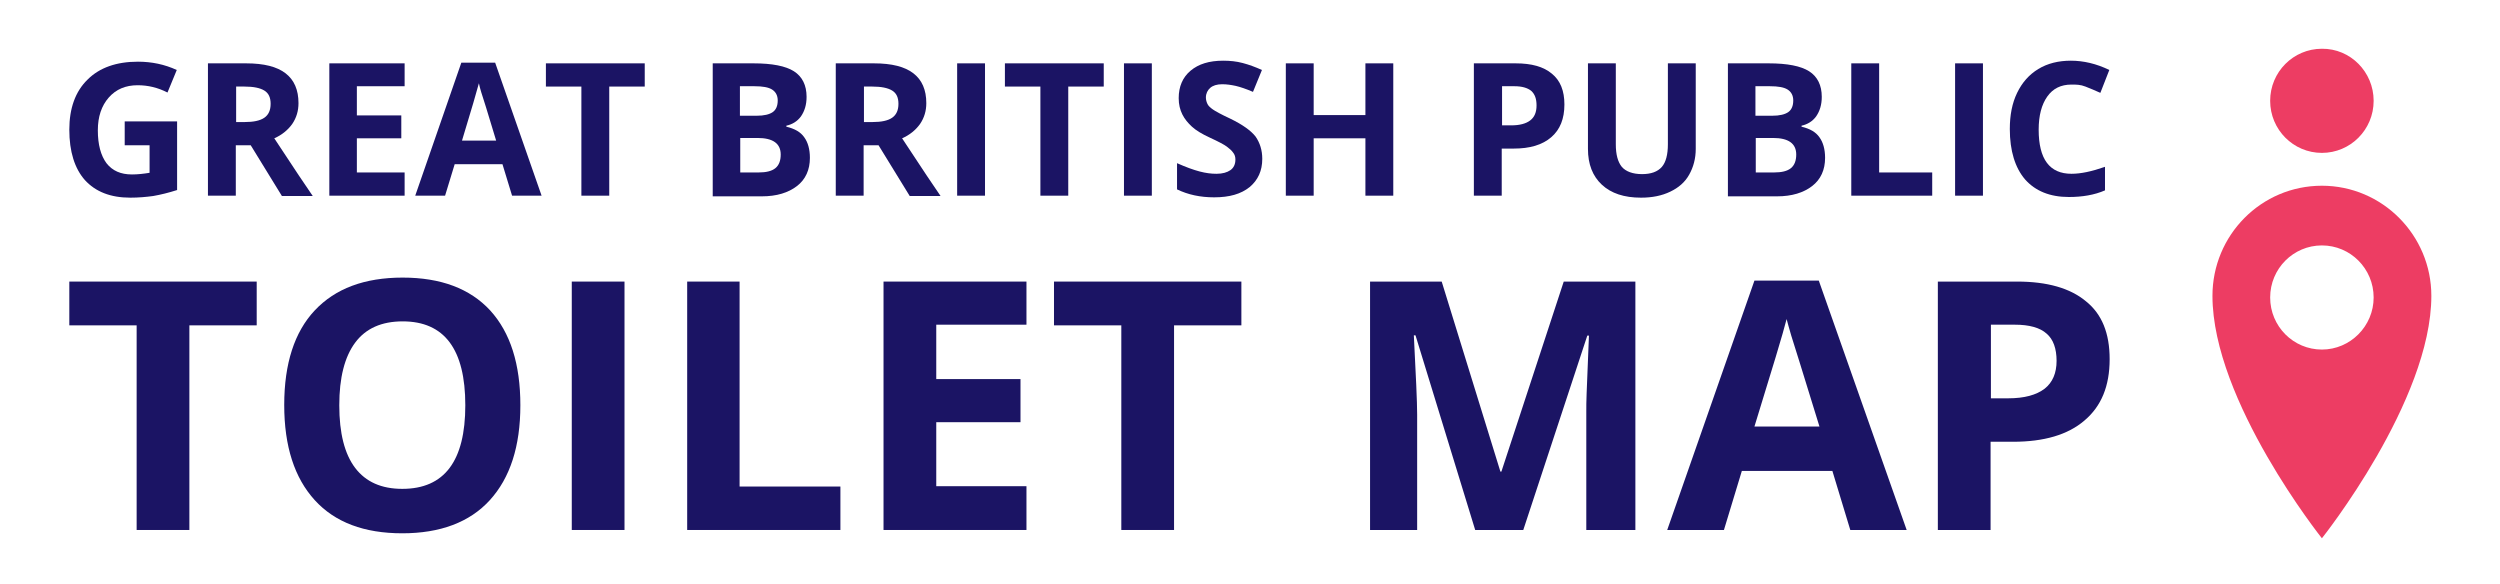
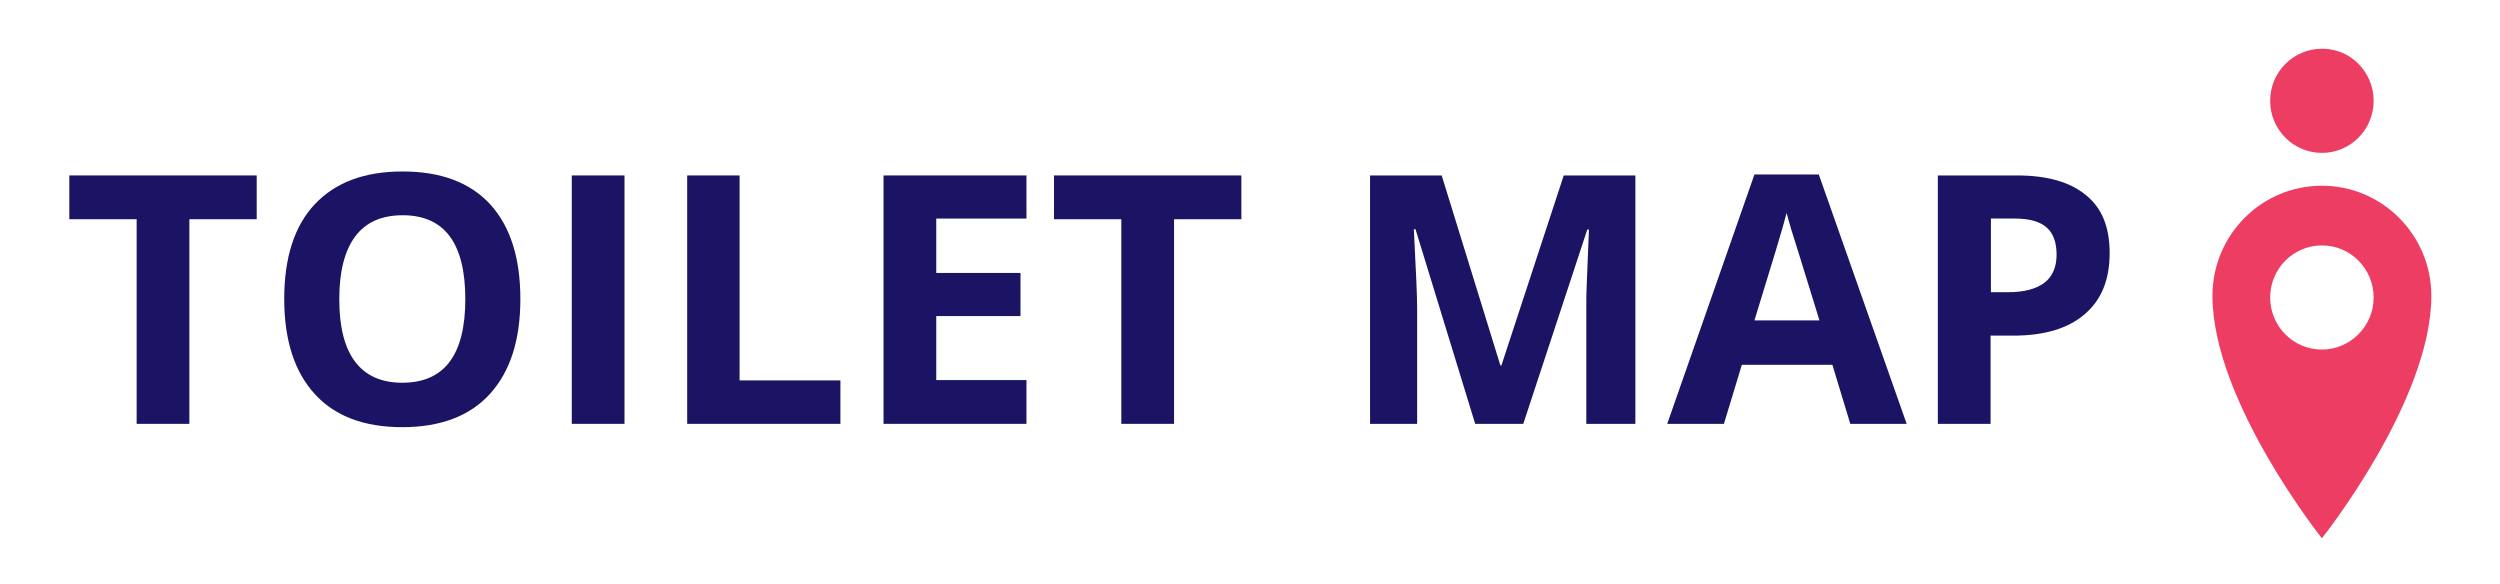
- <svg xmlns="http://www.w3.org/2000/svg" enable-background="new 0 0 753.8 175.9" version="1.1" viewBox="0 0 753.8 175.9" xml:space="preserve">
-   <style type="text/css">
+ <svg xmlns="http://www.w3.org/2000/svg" enable-background="new 0 0 753.8 175.9" version="1.1" viewBox="0 0 753.8 175.9" xml:space="preserve" id="svg29">
+   <defs id="defs29" />
+   <style type="text/css" id="style1">
    .st0{fill:#ED3D63;}
    .st1{fill:#1B1464;}
  </style>
-   <path class="st0" d="m700.1 56c-18.3 0-33 14.9-33 33.2 0 31.7 33 73.1 33 73.1s33-41.4 33-73.1c0-18.3-14.8-33.2-33-33.2zm0 49.4c-8.6 0-15.6-7-15.6-15.7s7-15.7 15.6-15.7 15.6 7 15.6 15.7c0 8.6-7 15.7-15.6 15.7z" />
-   <path class="st0" d="m715.7 30.4c0 8.7-7 15.7-15.6 15.7s-15.6-7-15.6-15.7 7-15.7 15.6-15.7c8.6-0.1 15.6 7 15.6 15.7z" />
-   <path class="st1" d="m37.7 36.6h15.7v20.7c-2.5 0.8-4.9 1.4-7.2 1.8-2.2 0.3-4.5 0.5-6.9 0.5-6 0-10.5-1.8-13.7-5.3-3.1-3.5-4.7-8.6-4.7-15.2 0-6.4 1.8-11.5 5.5-15.1 3.6-3.6 8.7-5.4 15.2-5.4 4.1 0 8 0.8 11.7 2.5l-2.8 6.8c-2.9-1.5-5.9-2.2-9-2.2-3.6 0-6.5 1.2-8.7 3.7s-3.3 5.8-3.3 9.9c0 4.3 0.9 7.6 2.6 9.9 1.8 2.3 4.3 3.4 7.7 3.4 1.7 0 3.5-0.2 5.3-0.5v-8.3h-7.5v-7.2z" />
-   <path class="st1" d="m71.1 43.7v15.3h-8.4v-39.9h11.5c5.4 0 9.3 1 11.9 3s3.9 5 3.9 9c0 2.3-0.6 4.4-1.9 6.3-1.3 1.8-3.1 3.3-5.4 4.3 5.9 9 9.8 14.8 11.6 17.4h-9.3l-9.4-15.3h-4.5zm0-6.9h2.7c2.6 0 4.6-0.4 5.9-1.3s1.9-2.3 1.9-4.2-0.6-3.2-1.9-4-3.3-1.2-6-1.2h-2.5v10.7z" />
-   <path class="st1" d="M122,59H99.3V19.1H122V26h-14.4v8.8H121v6.9h-13.4V52H122V59z" />
-   <path class="st1" d="m154.4 59-2.9-9.5h-14.4l-2.9 9.5h-9l13.9-40.1h10.2l14 40.1h-8.9zm-4.8-16.6c-2.6-8.6-4.1-13.5-4.5-14.6-0.3-1.1-0.6-2-0.7-2.7-0.6 2.3-2.3 8.1-5.1 17.3h10.3z" />
-   <path class="st1" d="M183.7,59h-8.4V26.1h-10.7v-7h29.8v7h-10.7V59z" />
-   <path class="st1" d="m214.9 19.1h12.3c5.6 0 9.7 0.8 12.2 2.4s3.8 4.2 3.8 7.7c0 2.4-0.6 4.3-1.7 5.9-1.1 1.5-2.6 2.4-4.4 2.8v0.3c2.5 0.6 4.3 1.6 5.4 3.2 1.1 1.5 1.7 3.6 1.7 6.2 0 3.6-1.3 6.5-3.9 8.5s-6.1 3.1-10.6 3.1h-14.8v-40.1zm8.3 15.8h4.9c2.3 0 3.9-0.4 4.9-1.1s1.5-1.9 1.5-3.5c0-1.5-0.6-2.6-1.7-3.3s-2.9-1-5.3-1h-4.4v8.9zm0 6.7v10.4h5.5c2.3 0 4-0.4 5.1-1.3s1.6-2.3 1.6-4.1c0-3.3-2.3-5-7-5h-5.2z" />
-   <path class="st1" d="m260.4 43.7v15.3h-8.4v-39.9h11.5c5.4 0 9.3 1 11.9 3s3.9 5 3.9 9c0 2.3-0.6 4.4-1.9 6.3-1.3 1.8-3.1 3.3-5.4 4.3 5.9 9 9.8 14.8 11.6 17.4h-9.3l-9.4-15.3h-4.5zm0-6.9h2.7c2.6 0 4.6-0.4 5.9-1.3s1.9-2.3 1.9-4.2-0.6-3.2-1.9-4-3.3-1.2-6-1.2h-2.5v10.7z" />
-   <path class="st1" d="M288.6,59V19.1h8.4V59H288.6z" />
-   <path class="st1" d="M322.1,59h-8.4V26.1H303v-7h29.8v7h-10.7V59z" />
-   <path class="st1" d="M338.9,59V19.1h8.4V59H338.9z" />
-   <path class="st1" d="m380.6 47.9c0 3.6-1.3 6.4-3.8 8.5-2.6 2.1-6.1 3.1-10.7 3.1-4.2 0-7.9-0.8-11.2-2.4v-7.9c2.7 1.2 4.9 2 6.8 2.5s3.5 0.7 5.1 0.7c1.8 0 3.2-0.4 4.2-1.1s1.5-1.8 1.5-3.2c0-0.8-0.2-1.5-0.7-2.1-0.4-0.6-1.1-1.2-1.9-1.8s-2.5-1.5-5.1-2.7c-2.4-1.1-4.2-2.2-5.4-3.3s-2.2-2.3-2.9-3.7-1.1-3-1.1-4.9c0-3.5 1.2-6.3 3.6-8.3s5.6-3 9.8-3c2.1 0 4 0.2 5.9 0.7s3.8 1.2 5.8 2.1l-2.7 6.6c-2.1-0.9-3.9-1.5-5.2-1.8-1.4-0.3-2.7-0.5-4.1-0.5-1.6 0-2.8 0.4-3.6 1.1s-1.3 1.7-1.3 2.9c0 0.7 0.2 1.4 0.5 2s0.9 1.1 1.6 1.6 2.5 1.5 5.3 2.8c3.7 1.8 6.2 3.6 7.6 5.4 1.3 1.9 2 4.1 2 6.7z" />
-   <path class="st1" d="M420.1,59h-8.4V41.7h-15.6V59h-8.4V19.1h8.4v15.6h15.6V19.1h8.4V59z" />
-   <path class="st1" d="m471.7 31.5c0 4.3-1.3 7.6-4 9.9s-6.4 3.4-11.3 3.4h-3.6v14.2h-8.4v-39.9h12.6c4.8 0 8.4 1 10.9 3.1 2.6 2.1 3.8 5.2 3.8 9.3zm-18.9 6.3h2.8c2.6 0 4.5-0.5 5.8-1.5s1.9-2.5 1.9-4.5-0.5-3.4-1.6-4.4c-1.1-0.9-2.8-1.4-5-1.4h-3.8v11.8z" />
-   <path class="st1" d="m511.3 19.1v25.8c0 2.9-0.7 5.5-2 7.8s-3.2 3.9-5.7 5.1-5.4 1.8-8.8 1.8c-5.1 0-9-1.3-11.8-3.9s-4.2-6.2-4.2-10.8v-25.8h8.4v24.4c0 3.1 0.6 5.3 1.8 6.8 1.2 1.4 3.3 2.2 6.1 2.2 2.7 0 4.7-0.7 6-2.2 1.2-1.4 1.8-3.7 1.8-6.8v-24.4h8.4z" />
-   <path class="st1" d="m521 19.1h12.3c5.6 0 9.7 0.8 12.2 2.4s3.8 4.2 3.8 7.7c0 2.4-0.6 4.3-1.7 5.9-1.1 1.5-2.6 2.4-4.4 2.8v0.3c2.5 0.6 4.3 1.6 5.4 3.2 1.1 1.5 1.7 3.6 1.7 6.2 0 3.6-1.3 6.5-3.9 8.5s-6.1 3.1-10.6 3.1h-14.8v-40.1zm8.4 15.8h4.9c2.3 0 3.9-0.4 4.9-1.1s1.5-1.9 1.5-3.5c0-1.5-0.6-2.6-1.7-3.3s-2.9-1-5.3-1h-4.4v8.9zm0 6.7v10.4h5.5c2.3 0 4-0.4 5.1-1.3s1.6-2.3 1.6-4.1c0-3.3-2.3-5-7-5h-5.2z" />
-   <path class="st1" d="M558.2,59V19.1h8.4V52h16v7H558.2z" />
-   <path class="st1" d="M589.5,59V19.1h8.4V59H589.5z" />
-   <path class="st1" d="m624.6 25.5c-3.2 0-5.6 1.2-7.3 3.6s-2.6 5.7-2.6 10c0 8.9 3.3 13.3 9.9 13.3 2.8 0 6.1-0.7 10.1-2.1v7.1c-3.2 1.4-6.9 2-10.9 2-5.7 0-10.1-1.8-13.2-5.3-3-3.5-4.6-8.6-4.6-15.2 0-4.2 0.7-7.8 2.2-10.9s3.6-5.5 6.4-7.2 6.1-2.5 9.8-2.5c3.8 0 7.7 0.9 11.6 2.8l-2.7 6.9c-1.5-0.7-3-1.3-4.5-1.9s-2.8-0.6-4.2-0.6z" />
-   <path class="st1" d="M57.1,159.8H41.2V98.1H20.9V84.9h56.5v13.2H57.1V159.8z" />
-   <path class="st1" d="m156.9 122.2c0 12.4-3.1 21.9-9.2 28.6s-15 10-26.4 10c-11.5 0-20.3-3.3-26.4-10s-9.2-16.2-9.2-28.7 3.1-22 9.2-28.5c6.2-6.6 15-9.9 26.5-9.9s20.3 3.3 26.4 9.9c6.1 6.7 9.1 16.2 9.1 28.6zm-54.6 0c0 8.4 1.6 14.7 4.8 18.9s7.9 6.3 14.2 6.3c12.7 0 19-8.4 19-25.2 0-16.9-6.3-25.3-18.9-25.3-6.3 0-11.1 2.1-14.3 6.4s-4.8 10.6-4.8 18.9z" />
-   <path class="st1" d="M172.4,159.8V84.9h15.9v74.9H172.4z" />
-   <path class="st1" d="M207.2,159.8V84.9H223v61.8h30.4v13.1H207.2z" />
-   <path class="st1" d="m309.5 159.8h-43.1v-74.9h43.1v13h-27.2v16.4h25.4v13h-25.4v19.3h27.2v13.2z" />
-   <path class="st1" d="M354,159.8h-15.9V98.1h-20.3V84.9h56.5v13.2H354V159.8z" />
-   <path class="st1" d="m444.8 159.8-18-58.7h-0.5c0.6 11.9 1 19.9 1 23.9v34.8h-14.2v-74.9h21.6l17.7 57.3h0.3l18.8-57.3h21.6v74.9h-14.8v-35.4c0-1.7 0-3.6 0.1-5.8s0.3-8 0.7-17.4h-0.5l-19.3 58.6h-14.5z" />
-   <path class="st1" d="m557.9 159.8-5.4-17.8h-27.3l-5.4 17.8h-17.1l26.3-75.2h19.4l26.5 75.2h-17zm-9.3-31.2c-5-16.2-7.8-25.3-8.5-27.4-0.6-2.1-1.1-3.8-1.4-5-1.1 4.4-4.4 15.2-9.7 32.4h19.6z" />
-   <path class="st1" d="m636.1 108.3c0 8.1-2.5 14.2-7.6 18.5-5 4.3-12.2 6.4-21.5 6.4h-6.8v26.6h-15.9v-74.9h23.9c9.1 0 16 2 20.7 5.9 4.9 3.9 7.2 9.7 7.2 17.5zm-35.8 11.8h5.2c4.9 0 8.5-1 11-2.9 2.4-1.9 3.6-4.7 3.6-8.4s-1-6.5-3-8.2c-2-1.8-5.2-2.7-9.6-2.7h-7.2v22.2z" />
+   <path class="st0" d="m700.1 56c-18.3 0-33 14.9-33 33.2 0 31.7 33 73.1 33 73.1s33-41.4 33-73.1c0-18.3-14.8-33.2-33-33.2zm0 49.4c-8.6 0-15.6-7-15.6-15.7s7-15.7 15.6-15.7 15.6 7 15.6 15.7c0 8.6-7 15.7-15.6 15.7z" id="path1" />
+   <path class="st0" d="m715.7 30.4c0 8.7-7 15.7-15.6 15.7s-15.6-7-15.6-15.7 7-15.7 15.6-15.7c8.6-0.1 15.6 7 15.6 15.7z" id="path2" />
+   <path class="st1" d="M 57.1,127.8 H 41.2 V 66.1 H 20.9 V 52.9 H 77.4 V 66.1 H 57.1 Z" id="path21" />
+   <path class="st1" d="m 156.9,90.2 c 0,12.4 -3.1,21.9 -9.2,28.6 -6.1,6.7 -15,10 -26.4,10 -11.5,0 -20.3,-3.3 -26.4,-10 -6.1,-6.7 -9.2,-16.2 -9.2,-28.7 0,-12.5 3.1,-22 9.2,-28.5 6.2,-6.6 15,-9.9 26.5,-9.9 11.5,0 20.3,3.3 26.4,9.9 6.1,6.7 9.1,16.2 9.1,28.6 z m -54.6,0 c 0,8.4 1.6,14.7 4.8,18.9 3.2,4.2 7.9,6.3 14.2,6.3 12.7,0 19,-8.4 19,-25.2 0,-16.9 -6.3,-25.3 -18.9,-25.3 -6.3,0 -11.1,2.1 -14.3,6.4 -3.2,4.3 -4.8,10.6 -4.8,18.9 z" id="path22" />
+   <path class="st1" d="M 172.4,127.8 V 52.9 h 15.9 v 74.9 z" id="path23" />
+   <path class="st1" d="M 207.2,127.8 V 52.9 H 223 v 61.8 h 30.4 v 13.1 z" id="path24" />
+   <path class="st1" d="M 309.5,127.8 H 266.4 V 52.9 h 43.1 v 13 h -27.2 v 16.4 h 25.4 v 13 h -25.4 v 19.3 h 27.2 z" id="path25" />
+   <path class="st1" d="M 354,127.8 H 338.1 V 66.1 H 317.8 V 52.9 h 56.5 V 66.1 H 354 Z" id="path26" />
+   <path class="st1" d="m 444.8,127.8 -18,-58.7 h -0.5 c 0.6,11.9 1,19.9 1,23.9 v 34.8 H 413.1 V 52.9 h 21.6 l 17.7,57.3 h 0.3 l 18.8,-57.3 h 21.6 v 74.9 H 478.3 V 92.4 c 0,-1.7 0,-3.6 0.1,-5.8 0.1,-2.2 0.3,-8 0.7,-17.4 h -0.5 l -19.3,58.6 z" id="path27" />
+   <path class="st1" d="M 557.9,127.8 552.5,110 h -27.3 l -5.4,17.8 H 502.7 L 529,52.6 h 19.4 l 26.5,75.2 z m -9.3,-31.2 c -5,-16.2 -7.8,-25.3 -8.5,-27.4 -0.6,-2.1 -1.1,-3.8 -1.4,-5 -1.1,4.4 -4.4,15.2 -9.7,32.4 z" id="path28" />
+   <path class="st1" d="m 636.1,76.3 c 0,8.1 -2.5,14.2 -7.6,18.5 -5,4.3 -12.2,6.4 -21.5,6.4 h -6.8 v 26.6 H 584.3 V 52.9 h 23.9 c 9.1,0 16,2 20.7,5.9 4.9,3.9 7.2,9.7 7.2,17.5 z m -35.8,11.8 h 5.2 c 4.9,0 8.5,-1 11,-2.9 2.4,-1.9 3.6,-4.7 3.6,-8.4 0,-3.7 -1,-6.5 -3,-8.2 -2,-1.8 -5.2,-2.7 -9.6,-2.7 h -7.2 z" id="path29" />
</svg>
